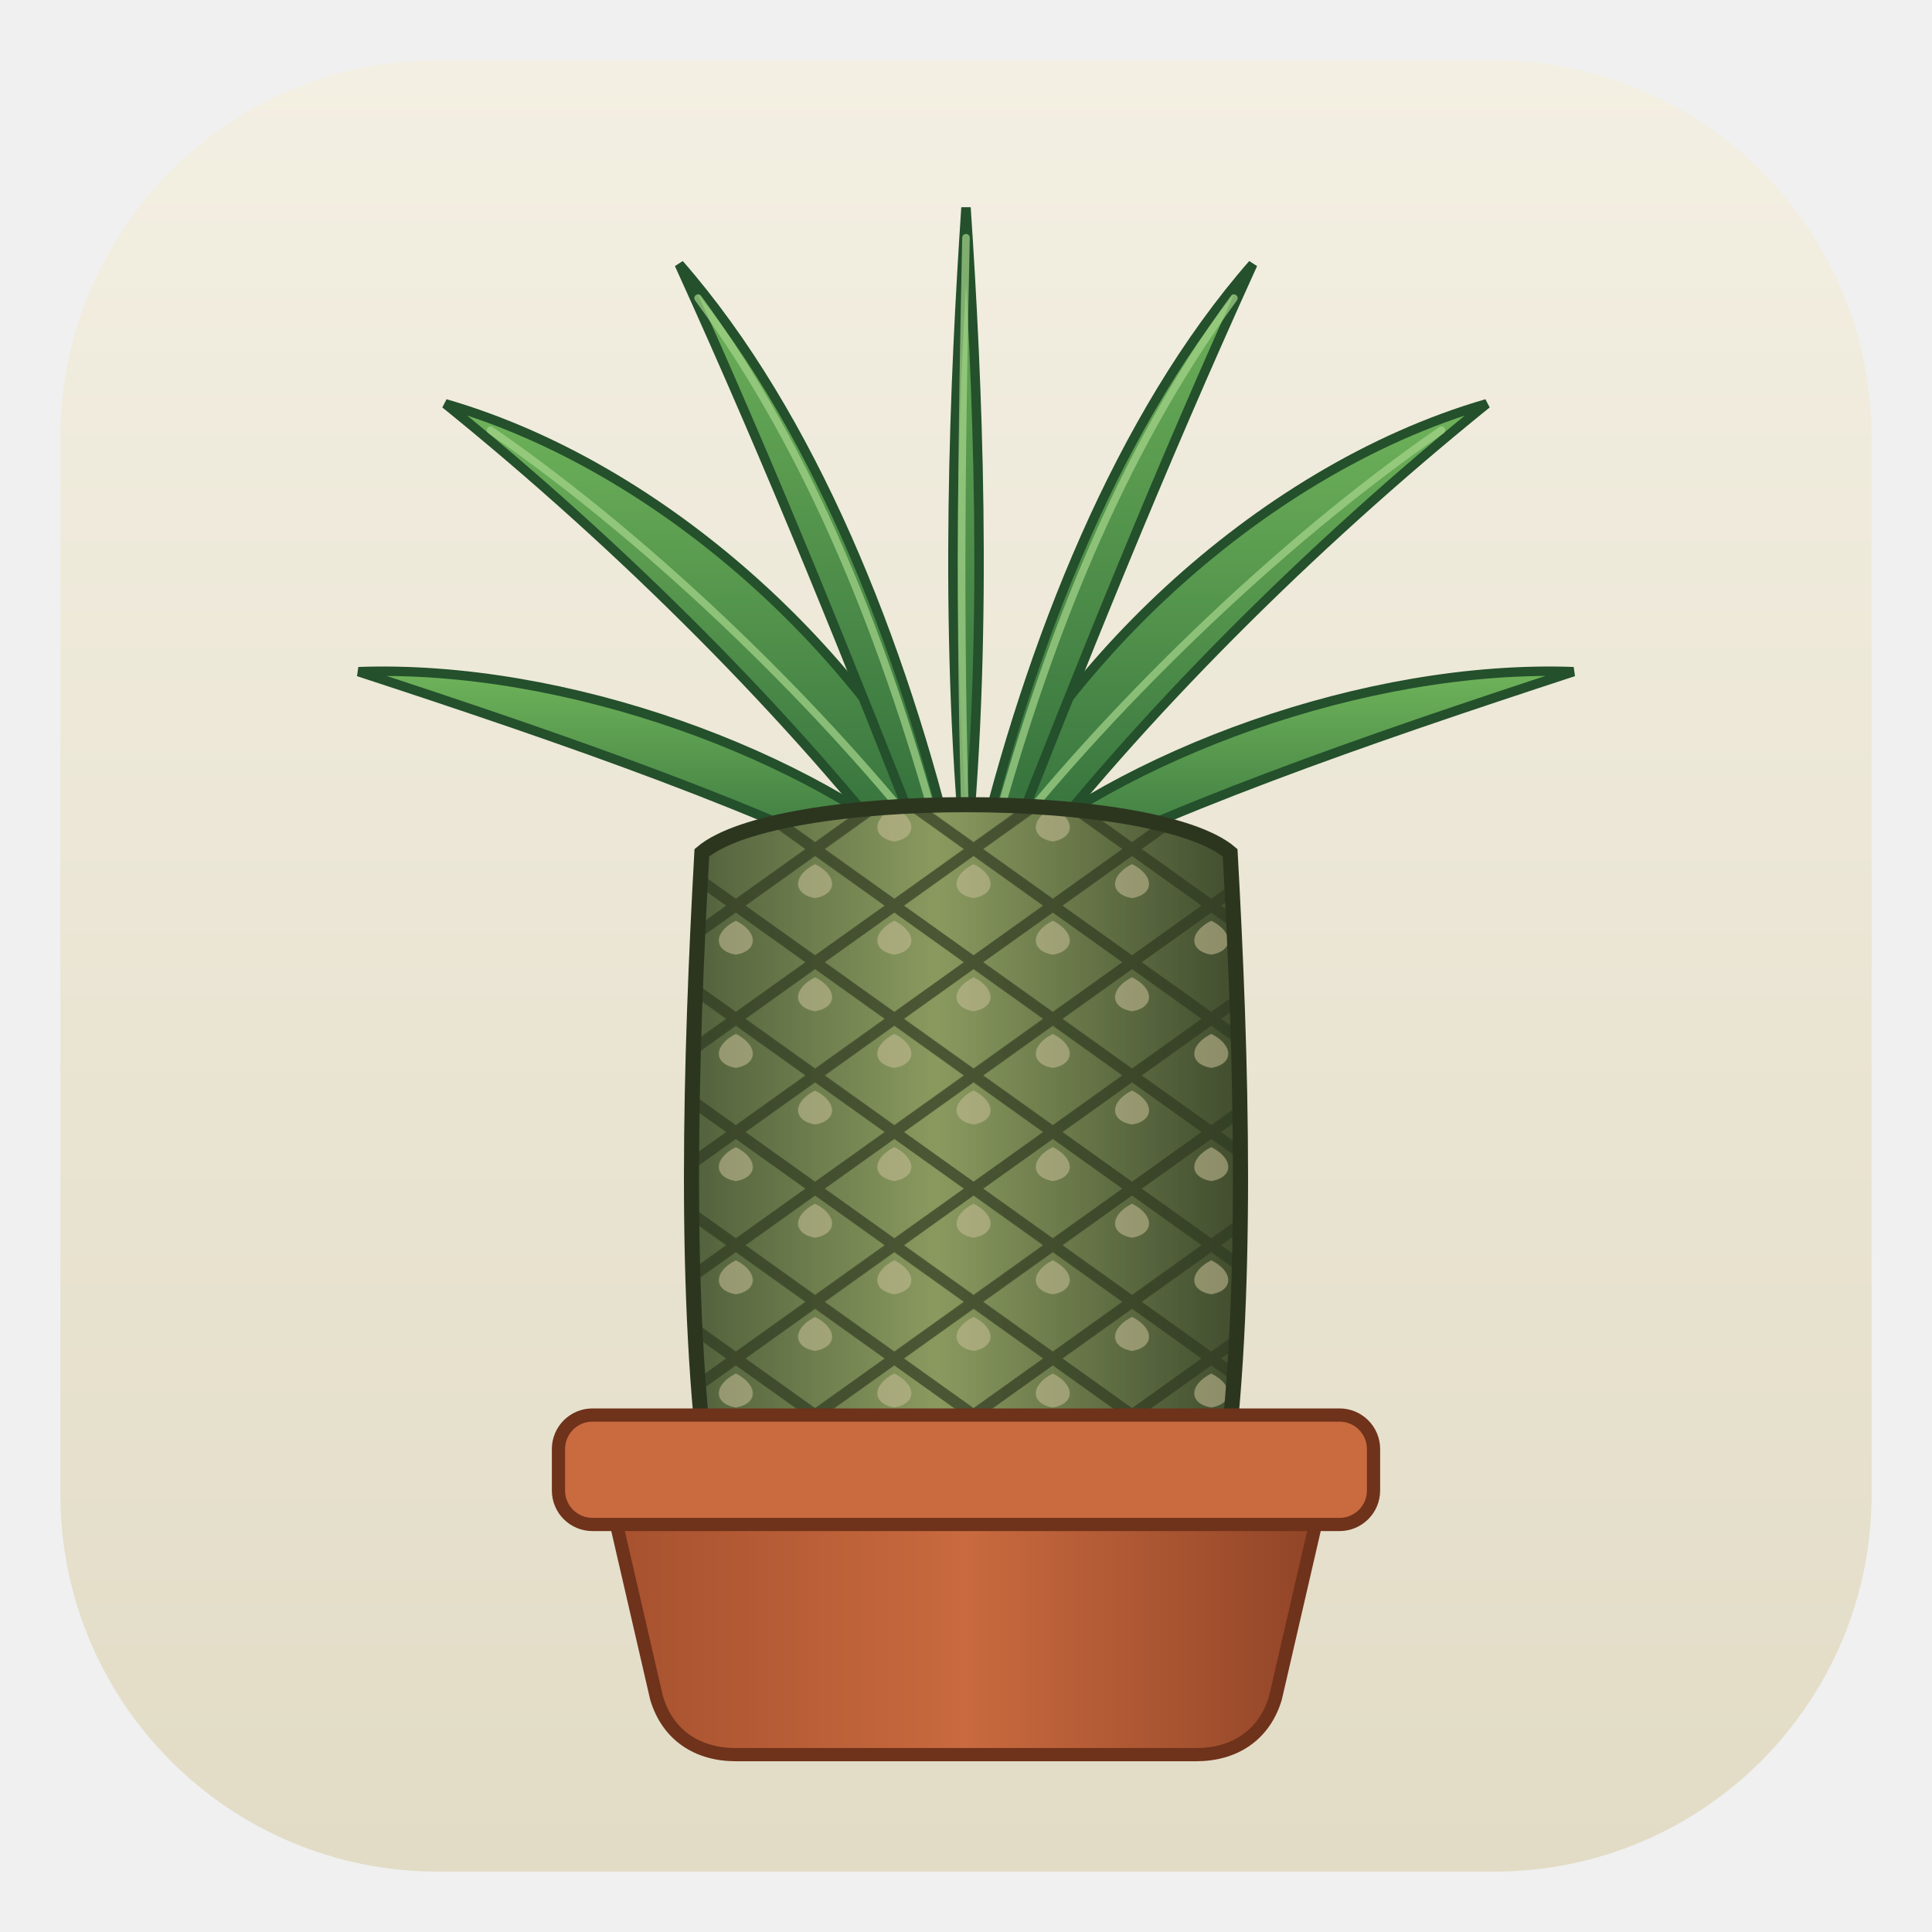
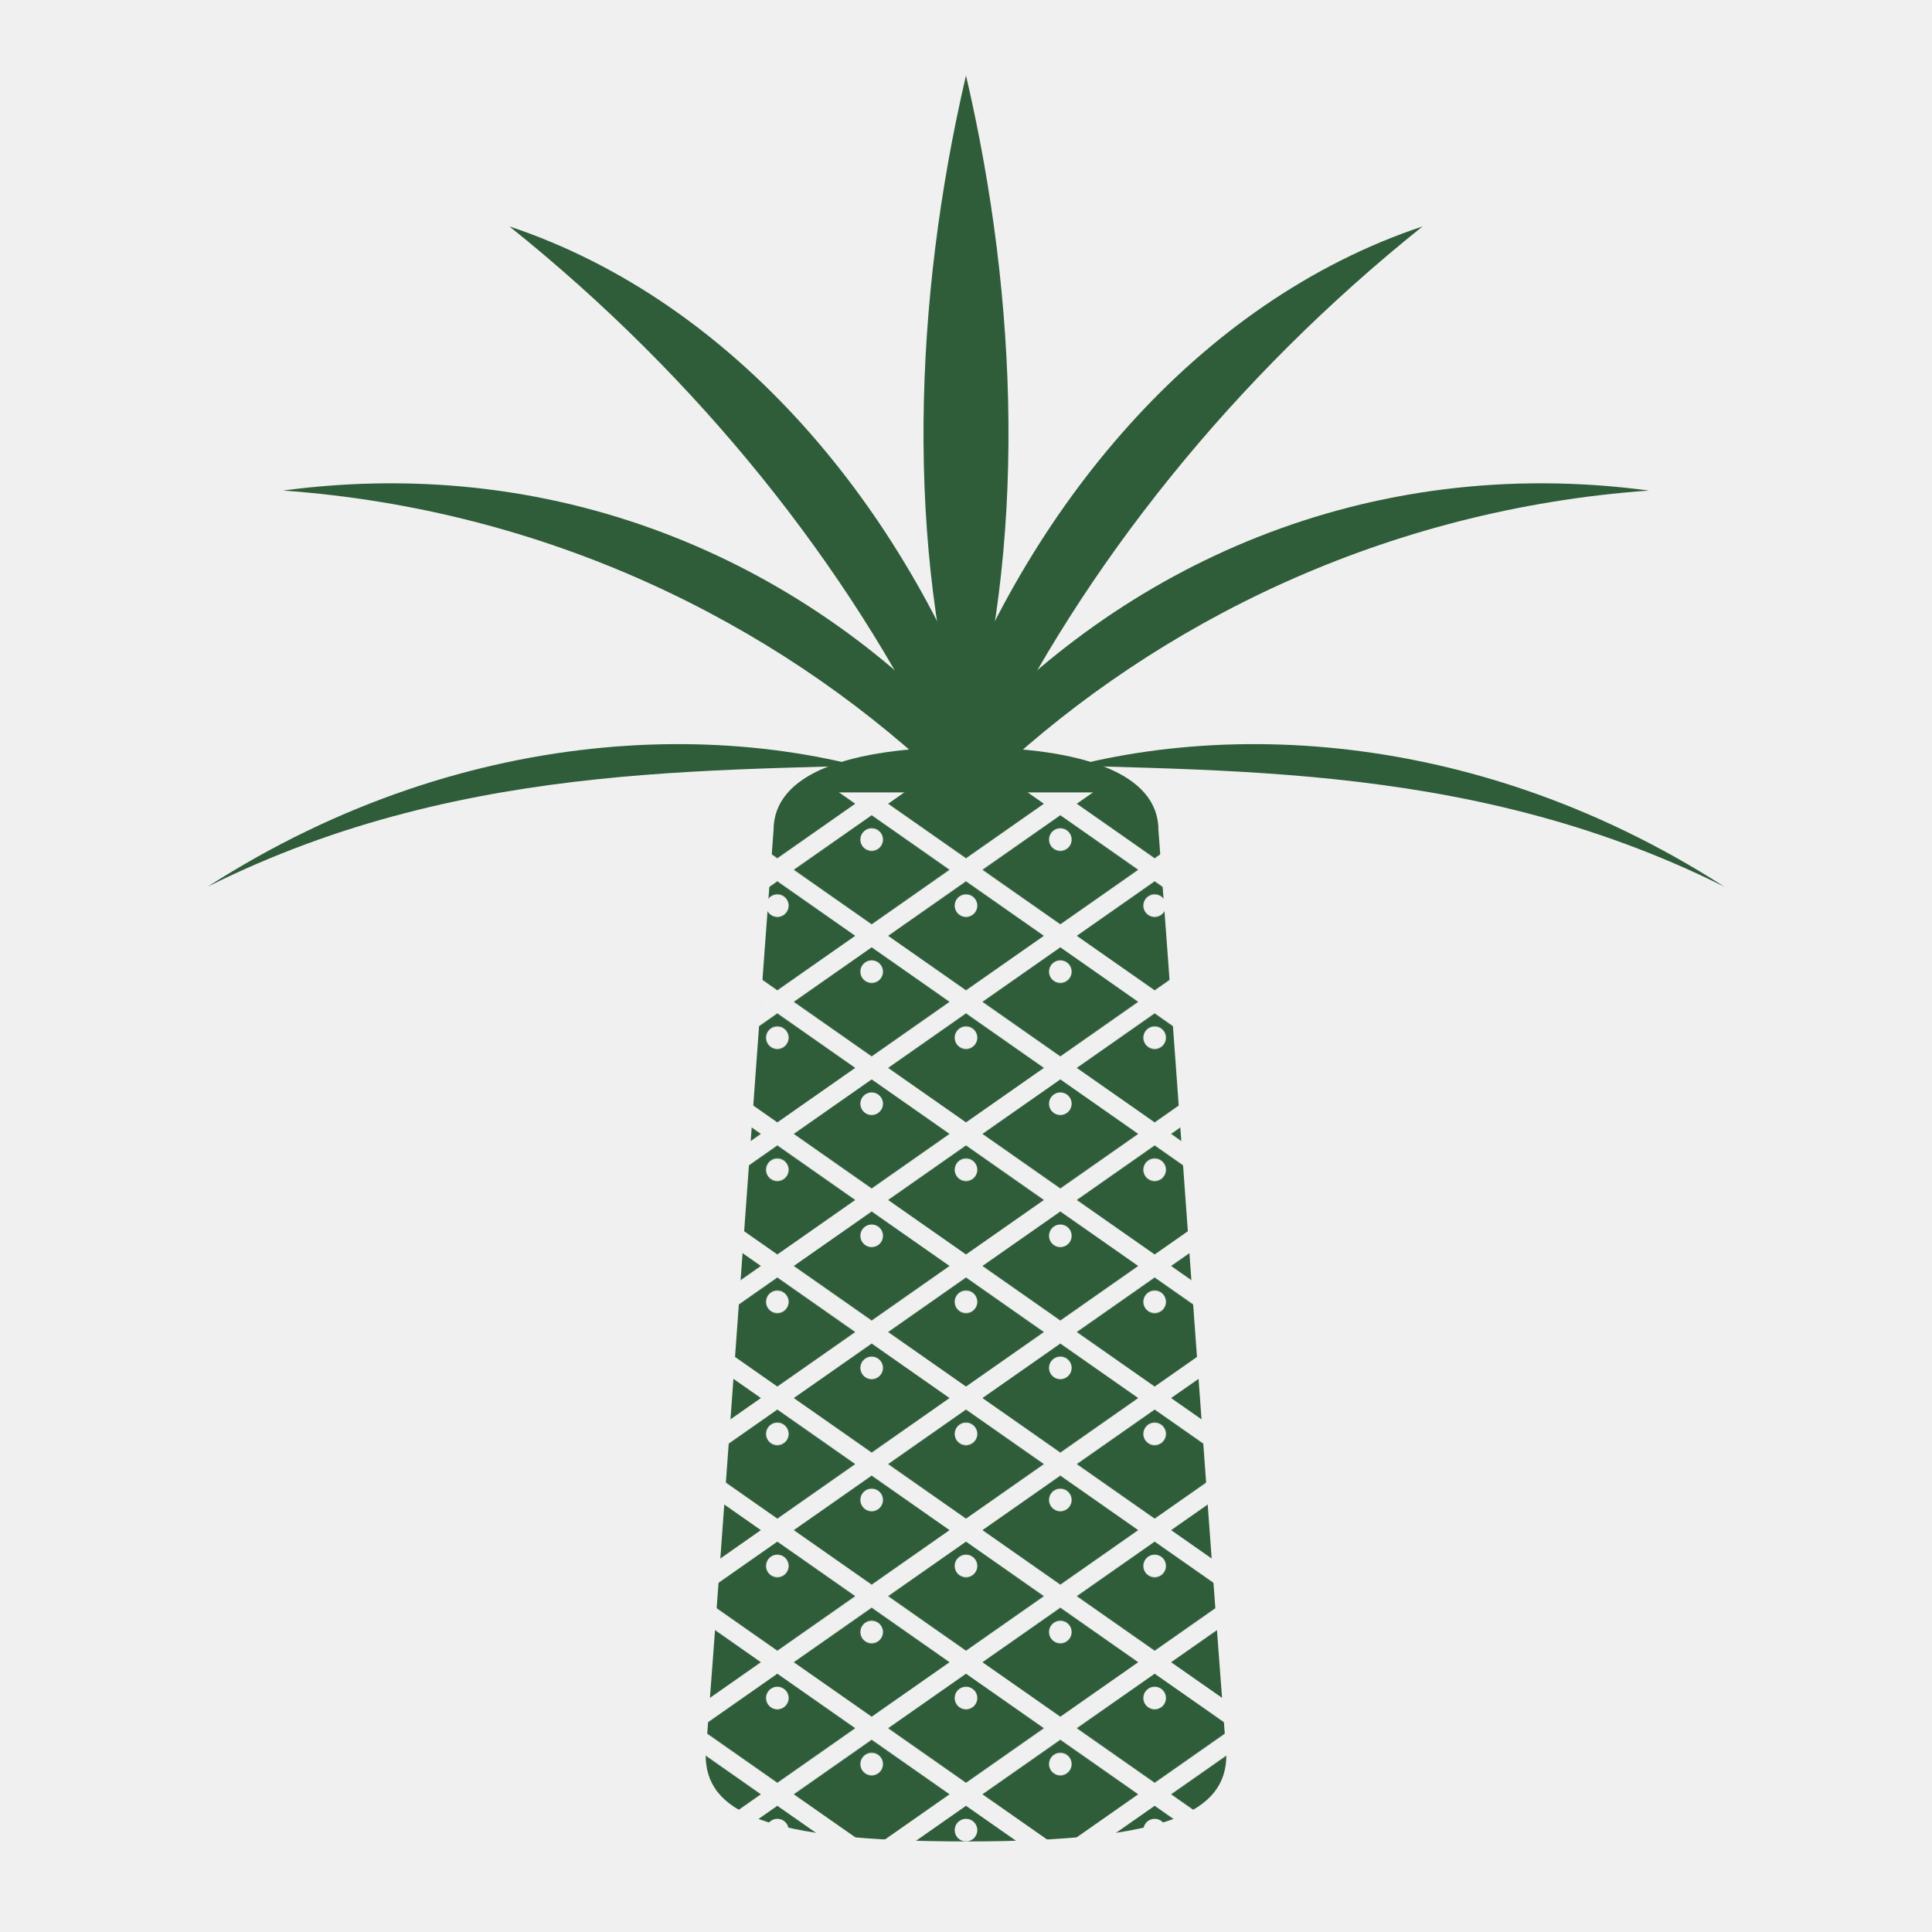
<svg xmlns="http://www.w3.org/2000/svg" viewBox="0 0 1024 1024" width="1024" height="1024">
  <defs>
-     <linearGradient id="bg" x1="0" y1="0" x2="0" y2="1">
-       <stop offset="0" stop-color="#f3efe2" />
-       <stop offset="1" stop-color="#e2dcc6" />
-     </linearGradient>
-     <linearGradient id="stem" x1="0" y1="0" x2="1" y2="0">
-       <stop offset="0" stop-color="#4f5e3a" />
-       <stop offset="0.45" stop-color="#8a9a5f" />
-       <stop offset="1" stop-color="#3e4a2c" />
-     </linearGradient>
-     <linearGradient id="leaf" x1="0" y1="1" x2="0" y2="0">
-       <stop offset="0" stop-color="#2f6b3a" />
-       <stop offset="1" stop-color="#6fb35a" />
-     </linearGradient>
-     <linearGradient id="pot" x1="0" y1="0" x2="1" y2="0">
-       <stop offset="0" stop-color="#a5502e" />
-       <stop offset="0.5" stop-color="#c96a3f" />
-       <stop offset="1" stop-color="#8e4326" />
-     </linearGradient>
-     <pattern id="tub" width="84" height="60" patternUnits="userSpaceOnUse" x="12" y="0">
-       <path d="M42 0 L84 30 L42 60 L0 30 Z" fill="none" stroke="#2c361f" stroke-width="6" stroke-linejoin="round" />
-       <path d="M42 8 C54 14 54 24 42 26 C30 24 30 14 42 8 Z" fill="#c9bf98" opacity=".8" />
-       <path d="M0 38 C12 44 12 54 0 56 C-12 54 -12 44 0 38 Z M84 38 C96 44 96 54 84 56 C72 54 72 44 84 38 Z" fill="#c9bf98" opacity=".8" />
+     <pattern id="tub" width="100" height="70" patternUnits="userSpaceOnUse" x="12" y="6">
+       <path d="M50 0 L100 35 L50 70 L0 35 Z" fill="none" stroke="#000" stroke-width="10" stroke-linejoin="round" />
+       <circle cx="50" cy="19" r="6" fill="#000" />
+       <circle cx="0" cy="54" r="6" fill="#000" />
+       <circle cx="100" cy="54" r="6" fill="#000" />
    </pattern>
-     <clipPath id="stemClip">
-       <path id="stemShape" d="M372 452 C366 560 362 690 376 790 L648 790 C662 690 658 560 652 452 C612 418 412 418 372 452 Z" />
-     </clipPath>
+     <mask id="cut">
+       <rect width="1024" height="1024" fill="#fff" />
+       <rect x="360" y="420" width="304" height="560" fill="url(#tub)" />
+     </mask>
  </defs>
-   <rect x="32" y="32" width="960" height="960" rx="200" fill="url(#bg)" />
-   <g fill="url(#leaf)" stroke="#24502c" stroke-width="5">
-     <path d="M512 460 C470 360 360 250 236 214 C330 290 420 380 486 466 Z" />
-     <path d="M512 460 C554 360 664 250 788 214 C694 290 604 380 538 466 Z" />
-     <path d="M500 462 C430 400 300 352 190 356 C300 392 410 430 488 472 Z" />
-     <path d="M524 462 C594 400 724 352 834 356 C724 392 614 430 536 472 Z" />
-     <path d="M506 458 C478 340 430 220 360 140 C410 250 450 350 494 462 Z" />
-     <path d="M518 458 C546 340 594 220 664 140 C614 250 574 350 530 462 Z" />
-     <path d="M512 456 C500 330 506 200 512 110 C518 200 524 330 512 456 Z" />
+   <g fill="#2f5d3a" mask="url(#cut)">
+     <path d="M498 420 C400 380 250 380 110 470 C250 400 390 410 504 404 Z" />
+     <path d="M526 420 C624 380 774 380 914 470 C774 400 634 410 520 404 Z" />
+     <path d="M496 410 C410 330 290 270 150 260 C300 240 430 300 516 396 Z" />
+     <path d="M528 410 C614 330 734 270 874 260 C724 240 594 300 508 396 Z" />
+     <path d="M500 404 C450 300 370 200 270 120 C390 160 480 270 524 392 Z" />
+     <path d="M524 404 C574 300 654 200 754 120 C634 160 544 270 500 392 Z" />
+     <path d="M512 400 C480 290 484 160 512 40 C540 160 544 290 512 400 Z" />
+     <path d="M410 440 C410 410 450 396 512 396 C574 396 614 410 614 440 C626 600 640 800 650 930 C650 960 620 976 512 976 C404 976 374 960 374 930 C384 800 398 600 410 440 Z" />
  </g>
-   <g fill="none" stroke="#a7d68c" stroke-width="4" stroke-linecap="round" opacity=".7">
-     <path d="M496 452 C440 380 350 290 260 228" />
-     <path d="M528 452 C584 380 674 290 764 228" />
-     <path d="M500 452 C470 340 430 240 370 158" />
-     <path d="M524 452 C554 340 594 240 654 158" />
-     <path d="M512 446 C508 330 510 220 512 126" />
-   </g>
-   <use href="#stemShape" fill="url(#stem)" />
-   <rect x="340" y="400" width="340" height="420" fill="url(#tub)" clip-path="url(#stemClip)" opacity=".9" />
-   <rect x="340" y="400" width="340" height="420" clip-path="url(#stemClip)" fill="url(#stem)" opacity=".25" />
-   <use href="#stemShape" fill="none" stroke="#2c361f" stroke-width="8" />
-   <path d="M318 770 L706 770 L676 900 C670 920 654 930 634 930 L390 930 C370 930 354 920 348 900 Z" fill="url(#pot)" stroke="#6f321b" stroke-width="7" stroke-linejoin="round" />
-   <rect x="296" y="750" width="432" height="58" rx="18" fill="#c96a3f" stroke="#6f321b" stroke-width="7" />
</svg>
